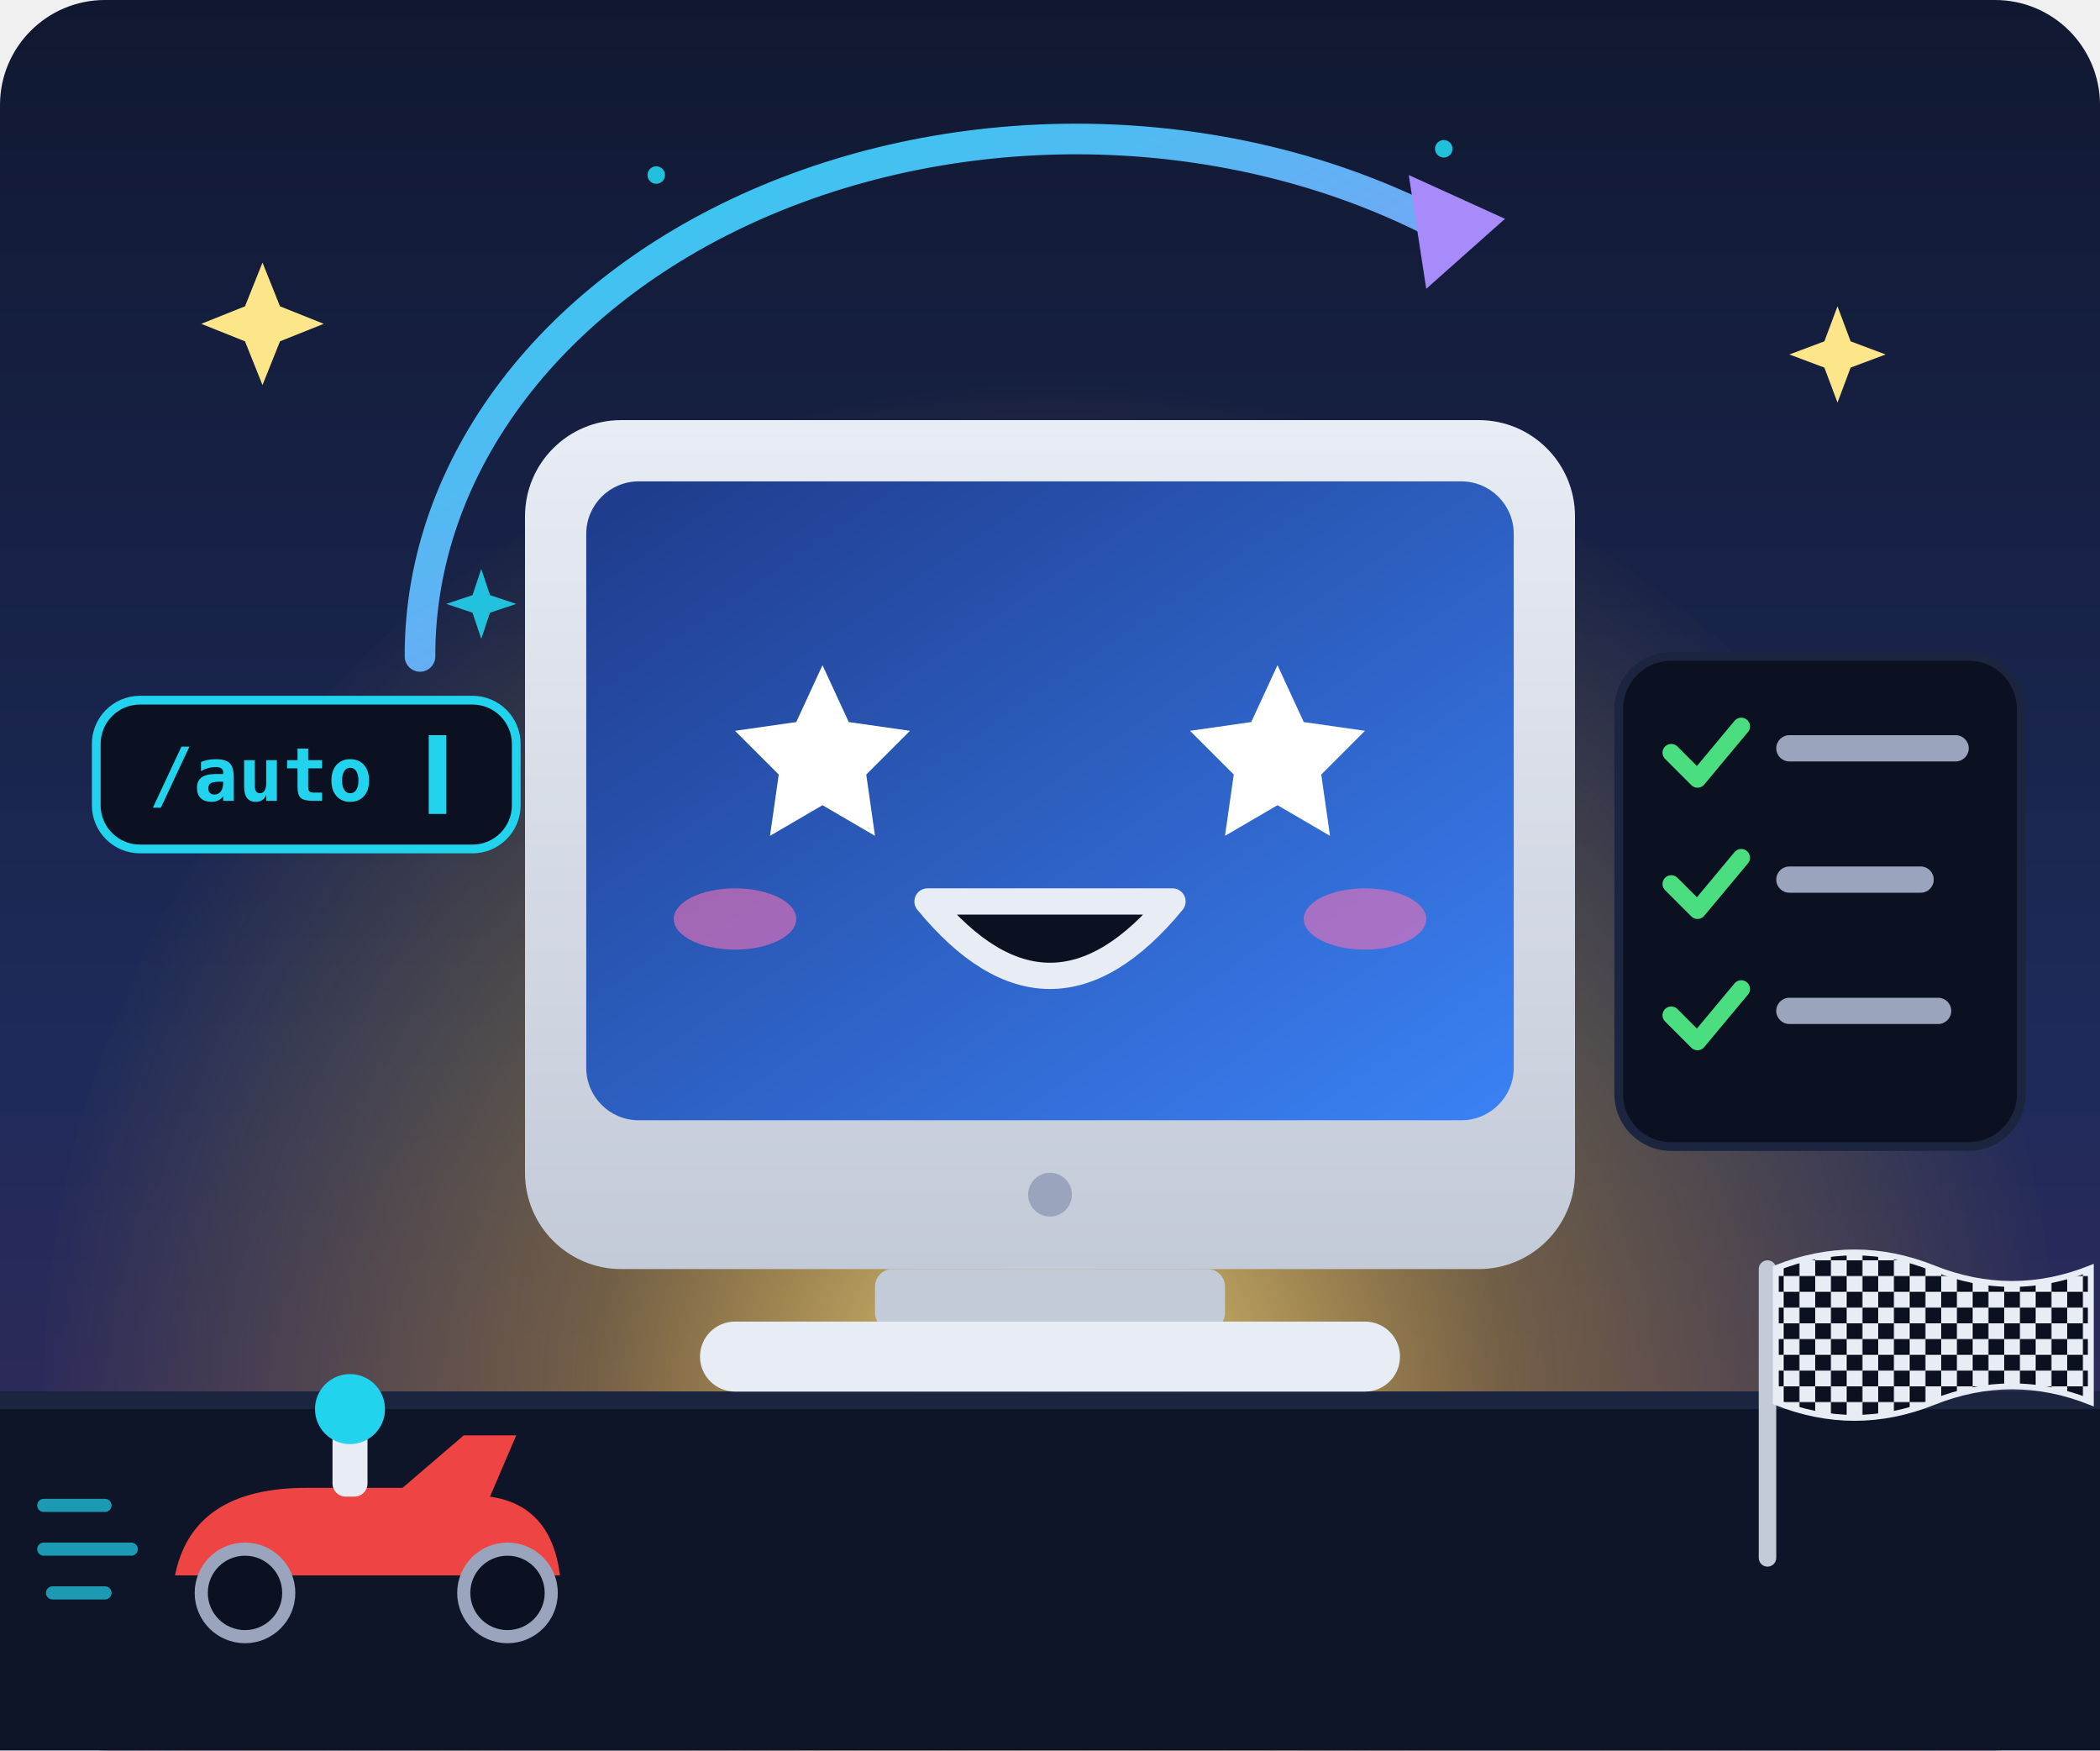
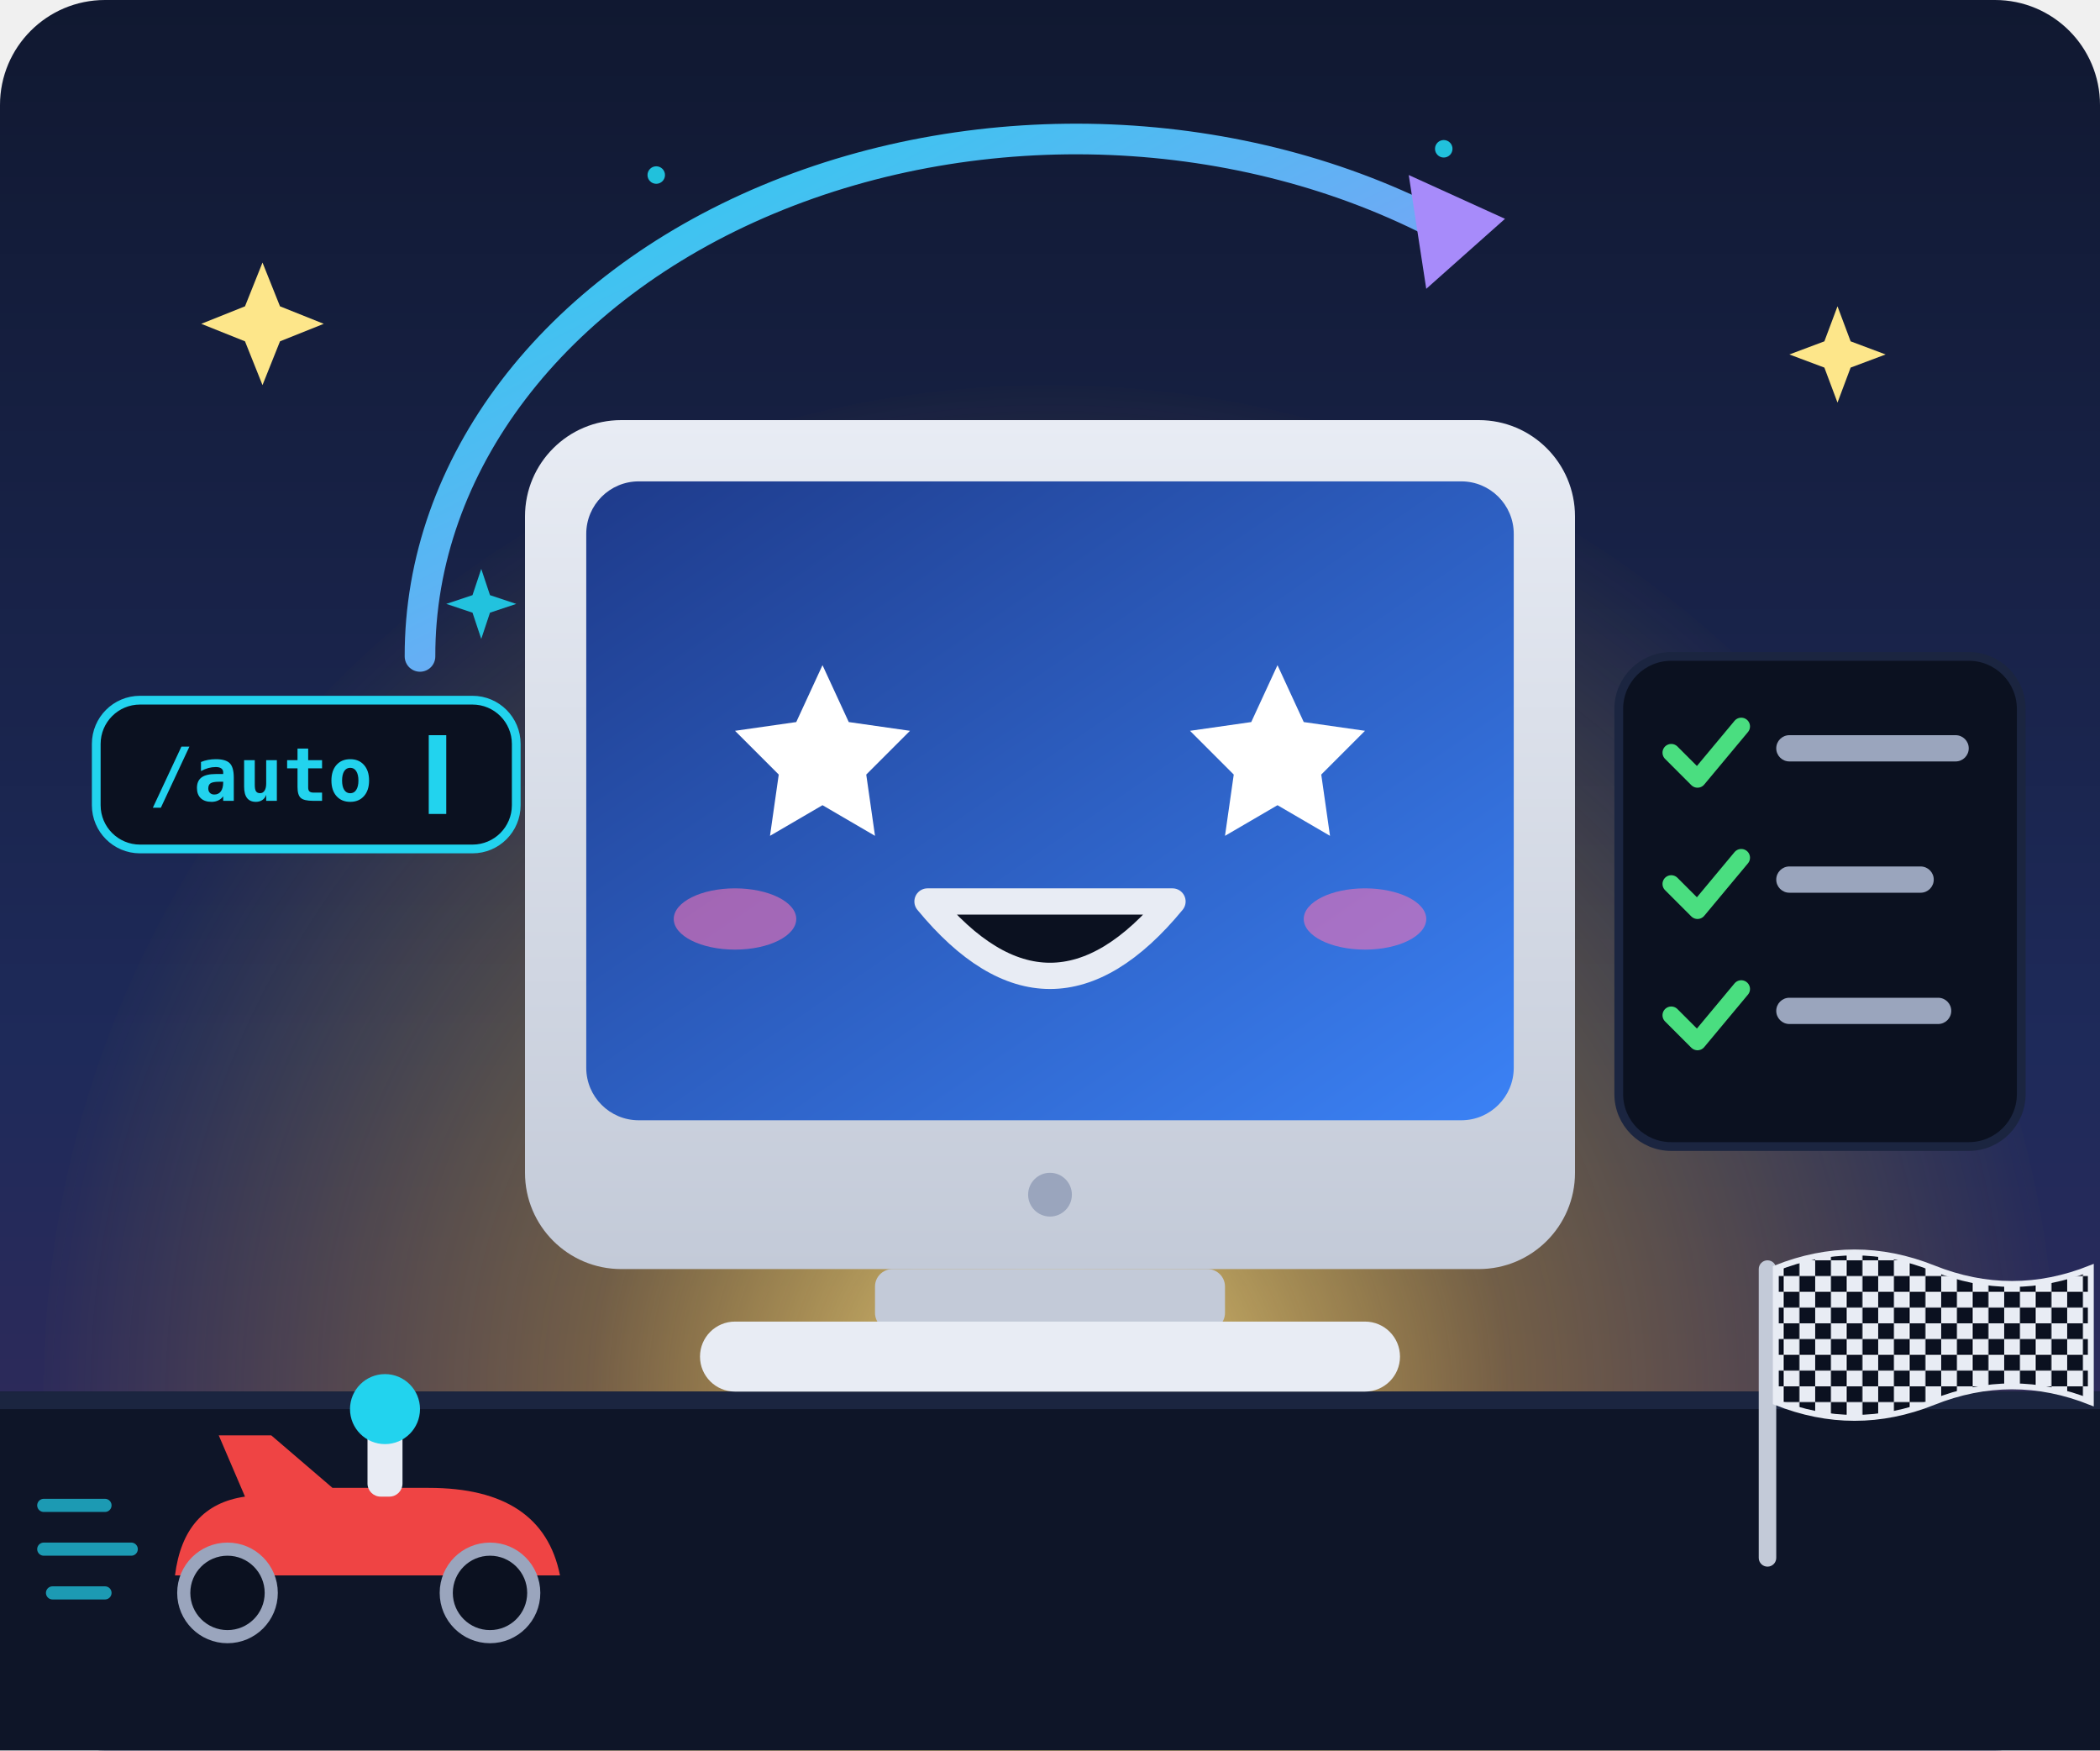
<svg xmlns="http://www.w3.org/2000/svg" viewBox="0 0 480 400" width="480" height="400" role="img" aria-labelledby="t d">
  <defs>
    <linearGradient id="sky" x1="0" y1="0" x2="0" y2="1">
      <stop offset="0" stop-color="#101830" />
      <stop offset="0.6" stop-color="#1e2a5a" />
      <stop offset="1" stop-color="#3b2a5a" />
    </linearGradient>
    <linearGradient id="screen" x1="0" y1="0" x2="1" y2="1">
      <stop offset="0" stop-color="#1e3a8a" />
      <stop offset="1" stop-color="#3b82f6" />
    </linearGradient>
    <linearGradient id="body" x1="0" y1="0" x2="0" y2="1">
      <stop offset="0" stop-color="#e8ecf4" />
      <stop offset="1" stop-color="#c3cad8" />
    </linearGradient>
    <radialGradient id="sun" cx="0.5" cy="0.5" r="0.5">
      <stop offset="0" stop-color="#fde68a" stop-opacity="0.9" />
      <stop offset="0.45" stop-color="#fbbf24" stop-opacity="0.35" />
      <stop offset="1" stop-color="#fbbf24" stop-opacity="0" />
    </radialGradient>
    <linearGradient id="loop" x1="0" y1="0" x2="1" y2="1">
      <stop offset="0" stop-color="#22d3ee" />
      <stop offset="1" stop-color="#a78bfa" />
    </linearGradient>
    <pattern id="checker" width="8" height="8" patternUnits="userSpaceOnUse">
      <rect width="8" height="8" fill="#e8ecf4" />
      <rect width="4" height="4" fill="#0b1120" />
      <rect x="4" y="4" width="4" height="4" fill="#0b1120" />
    </pattern>
  </defs>
  <rect width="480" height="400" rx="24" fill="url(#sky)" />
  <circle cx="240" cy="318" r="230" fill="url(#sun)" />
  <g fill="#fde68a">
    <path d="M60 60 l4 10 10 4 -10 4 -4 10 -4 -10 -10 -4 10 -4z" />
    <path d="M420 70 l3 8 8 3 -8 3 -3 8 -3 -8 -8 -3 8 -3z" />
  </g>
  <g fill="#22d3ee" opacity="0.9">
    <path d="M110 130 l2 6 6 2 -6 2 -2 6 -2 -6 -6 -2 6 -2z" />
    <path d="M380 150 l2 6 6 2 -6 2 -2 6 -2 -6 -6 -2 6 -2z" />
    <circle cx="150" cy="40" r="2" />
    <circle cx="330" cy="34" r="2" />
  </g>
  <g fill="none" stroke="url(#loop)" stroke-width="7" stroke-linecap="round">
    <path d="M96 150 A150 118 0 0 1 330 52" />
  </g>
  <path d="M322 40 l22 10 -18 16z" fill="#a78bfa" />
  <g>
    <rect x="22" y="160" width="96" height="34" rx="10" fill="#0b1120" stroke="#22d3ee" stroke-width="2" />
    <text x="34" y="183" font-family="SF Mono, Menlo, monospace" font-size="17" font-weight="700" fill="#22d3ee">/auto</text>
    <rect x="98" y="168" width="4" height="18" fill="#22d3ee" />
  </g>
  <g>
    <rect x="370" y="150" width="92" height="112" rx="12" fill="#0b1120" stroke="#1b2540" stroke-width="2" />
    <g fill="none" stroke="#4ade80" stroke-width="4" stroke-linecap="round" stroke-linejoin="round">
      <path d="M382 172 l6 6 10 -12" />
      <path d="M382 202 l6 6 10 -12" />
      <path d="M382 232 l6 6 10 -12" />
    </g>
    <g fill="#9aa5bd">
      <rect x="406" y="168" width="44" height="6" rx="3" />
      <rect x="406" y="198" width="36" height="6" rx="3" />
      <rect x="406" y="228" width="40" height="6" rx="3" />
    </g>
  </g>
  <rect x="0" y="318" width="480" height="82" fill="#0e1528" />
  <rect x="0" y="318" width="480" height="4" fill="#1b2540" />
  <rect x="200" y="290" width="80" height="14" rx="4" fill="#c3cad8" />
  <rect x="160" y="302" width="160" height="16" rx="8" fill="#e8ecf4" />
  <rect x="120" y="96" width="240" height="194" rx="22" fill="url(#body)" />
  <rect x="134" y="110" width="212" height="146" rx="12" fill="url(#screen)" />
  <g fill="#ffffff">
    <path d="M188 152 l6 13 14 2 -10 10 2 14 -12 -7 -12 7 2 -14 -10 -10 14 -2z" />
    <path d="M292 152 l6 13 14 2 -10 10 2 14 -12 -7 -12 7 2 -14 -10 -10 14 -2z" />
  </g>
  <path d="M212 206 q28 34 56 0 z" fill="#0b1120" stroke="#e8ecf4" stroke-width="6" stroke-linejoin="round" />
  <ellipse cx="168" cy="210" rx="14" ry="7" fill="#f472b6" opacity="0.6" />
  <ellipse cx="312" cy="210" rx="14" ry="7" fill="#f472b6" opacity="0.6" />
  <circle cx="240" cy="273" r="5" fill="#9aa5bd" />
  <g>
    <path d="M24 344 h-14 M30 354 h-20 M24 364 h-12" stroke="#22d3ee" stroke-width="3" stroke-linecap="round" opacity="0.7" />
-     <path d="M40 360 q4 -20 30 -20 h22 l14 -12 h12 l-6 14 q14 2 16 18 z" fill="#ef4444" />
-     <rect x="76" y="326" width="8" height="16" rx="3" fill="#e8ecf4" />
-     <circle cx="80" cy="322" r="8" fill="#22d3ee" />
-     <circle cx="56" cy="364" r="10" fill="#0b1120" stroke="#9aa5bd" stroke-width="3" />
-     <circle cx="116" cy="364" r="10" fill="#0b1120" stroke="#9aa5bd" stroke-width="3" />
+     <g transform="translate(168 0) scale(-1 1)">
+       <path d="M40 360 q4 -20 30 -20 h22 l14 -12 h12 l-6 14 q14 2 16 18 z" fill="#ef4444" />
+       <rect x="76" y="326" width="8" height="16" rx="3" fill="#e8ecf4" />
+       <circle cx="80" cy="322" r="8" fill="#22d3ee" />
+       <circle cx="56" cy="364" r="10" fill="#0b1120" stroke="#9aa5bd" stroke-width="3" />
+       <circle cx="116" cy="364" r="10" fill="#0b1120" stroke="#9aa5bd" stroke-width="3" />
+     </g>
  </g>
  <g>
    <rect x="402" y="288" width="4" height="70" rx="2" fill="#c3cad8" />
    <path d="M406 290 q20 -8 40 0 t40 0 v34 q-20 -8 -40 0 t-40 0 z" fill="url(#checker)" stroke="#e8ecf4" stroke-width="1.5" transform="scale(0.9) translate(45 32)" />
  </g>
</svg>
